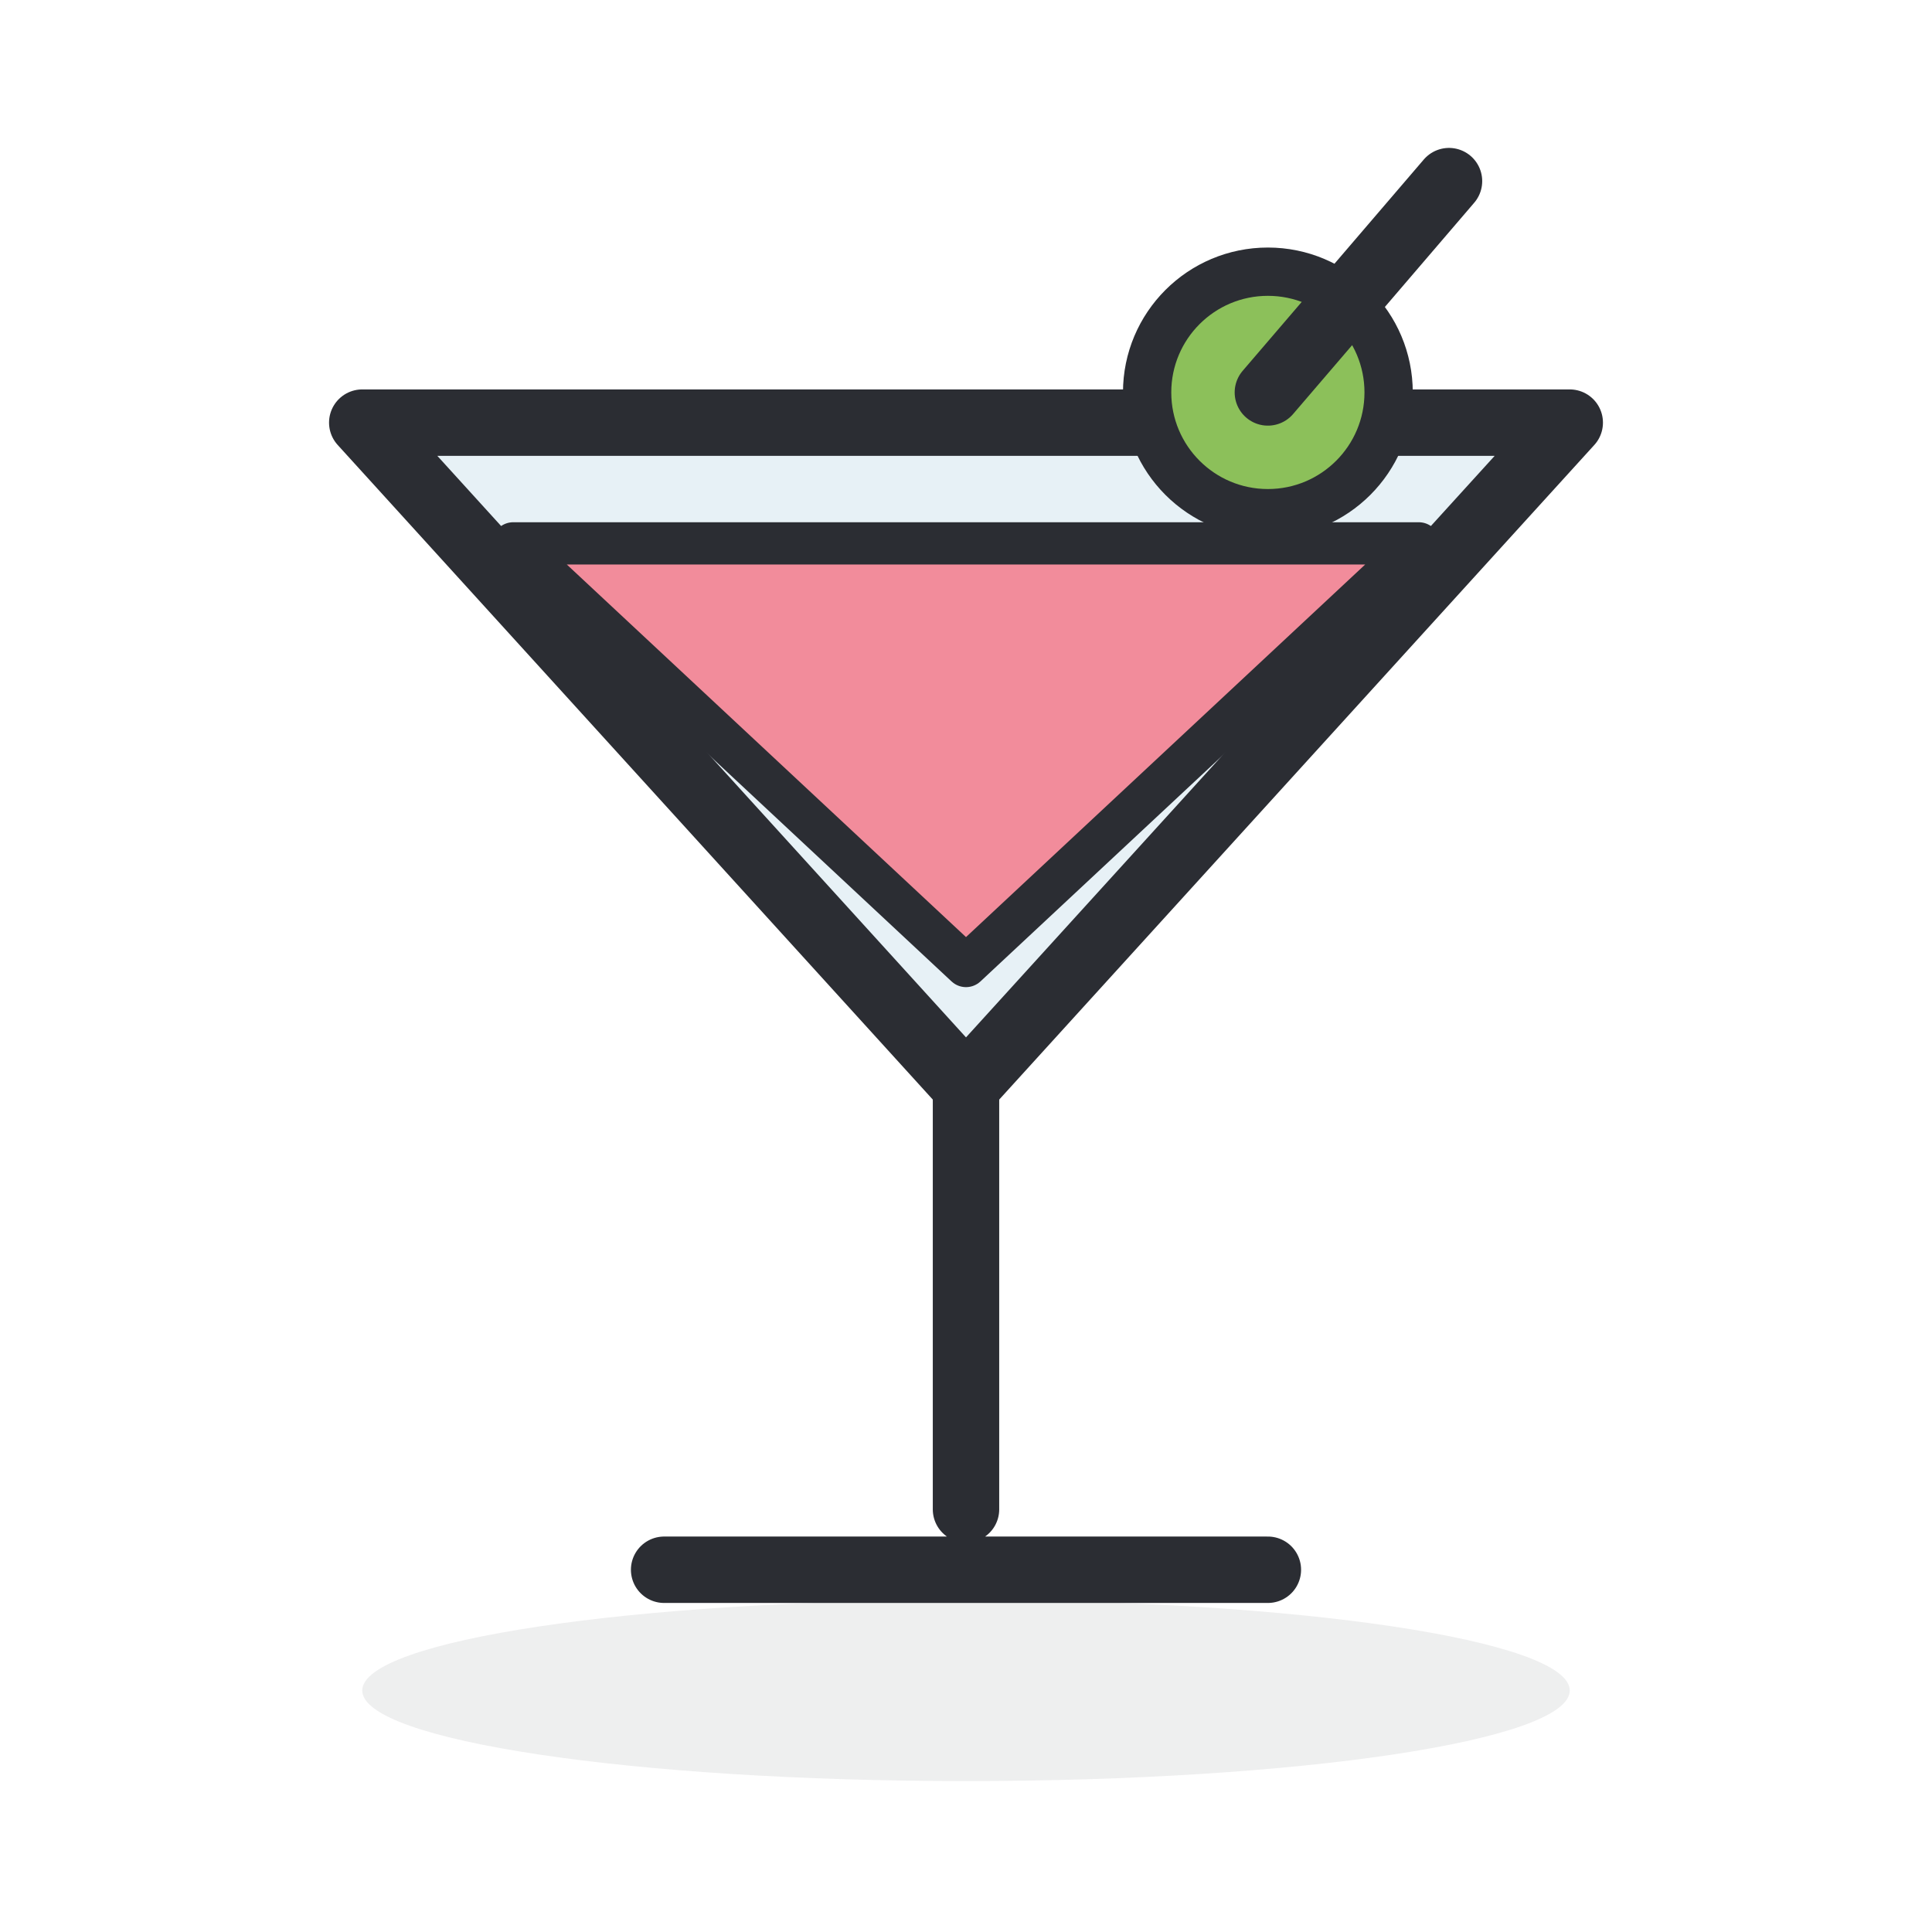
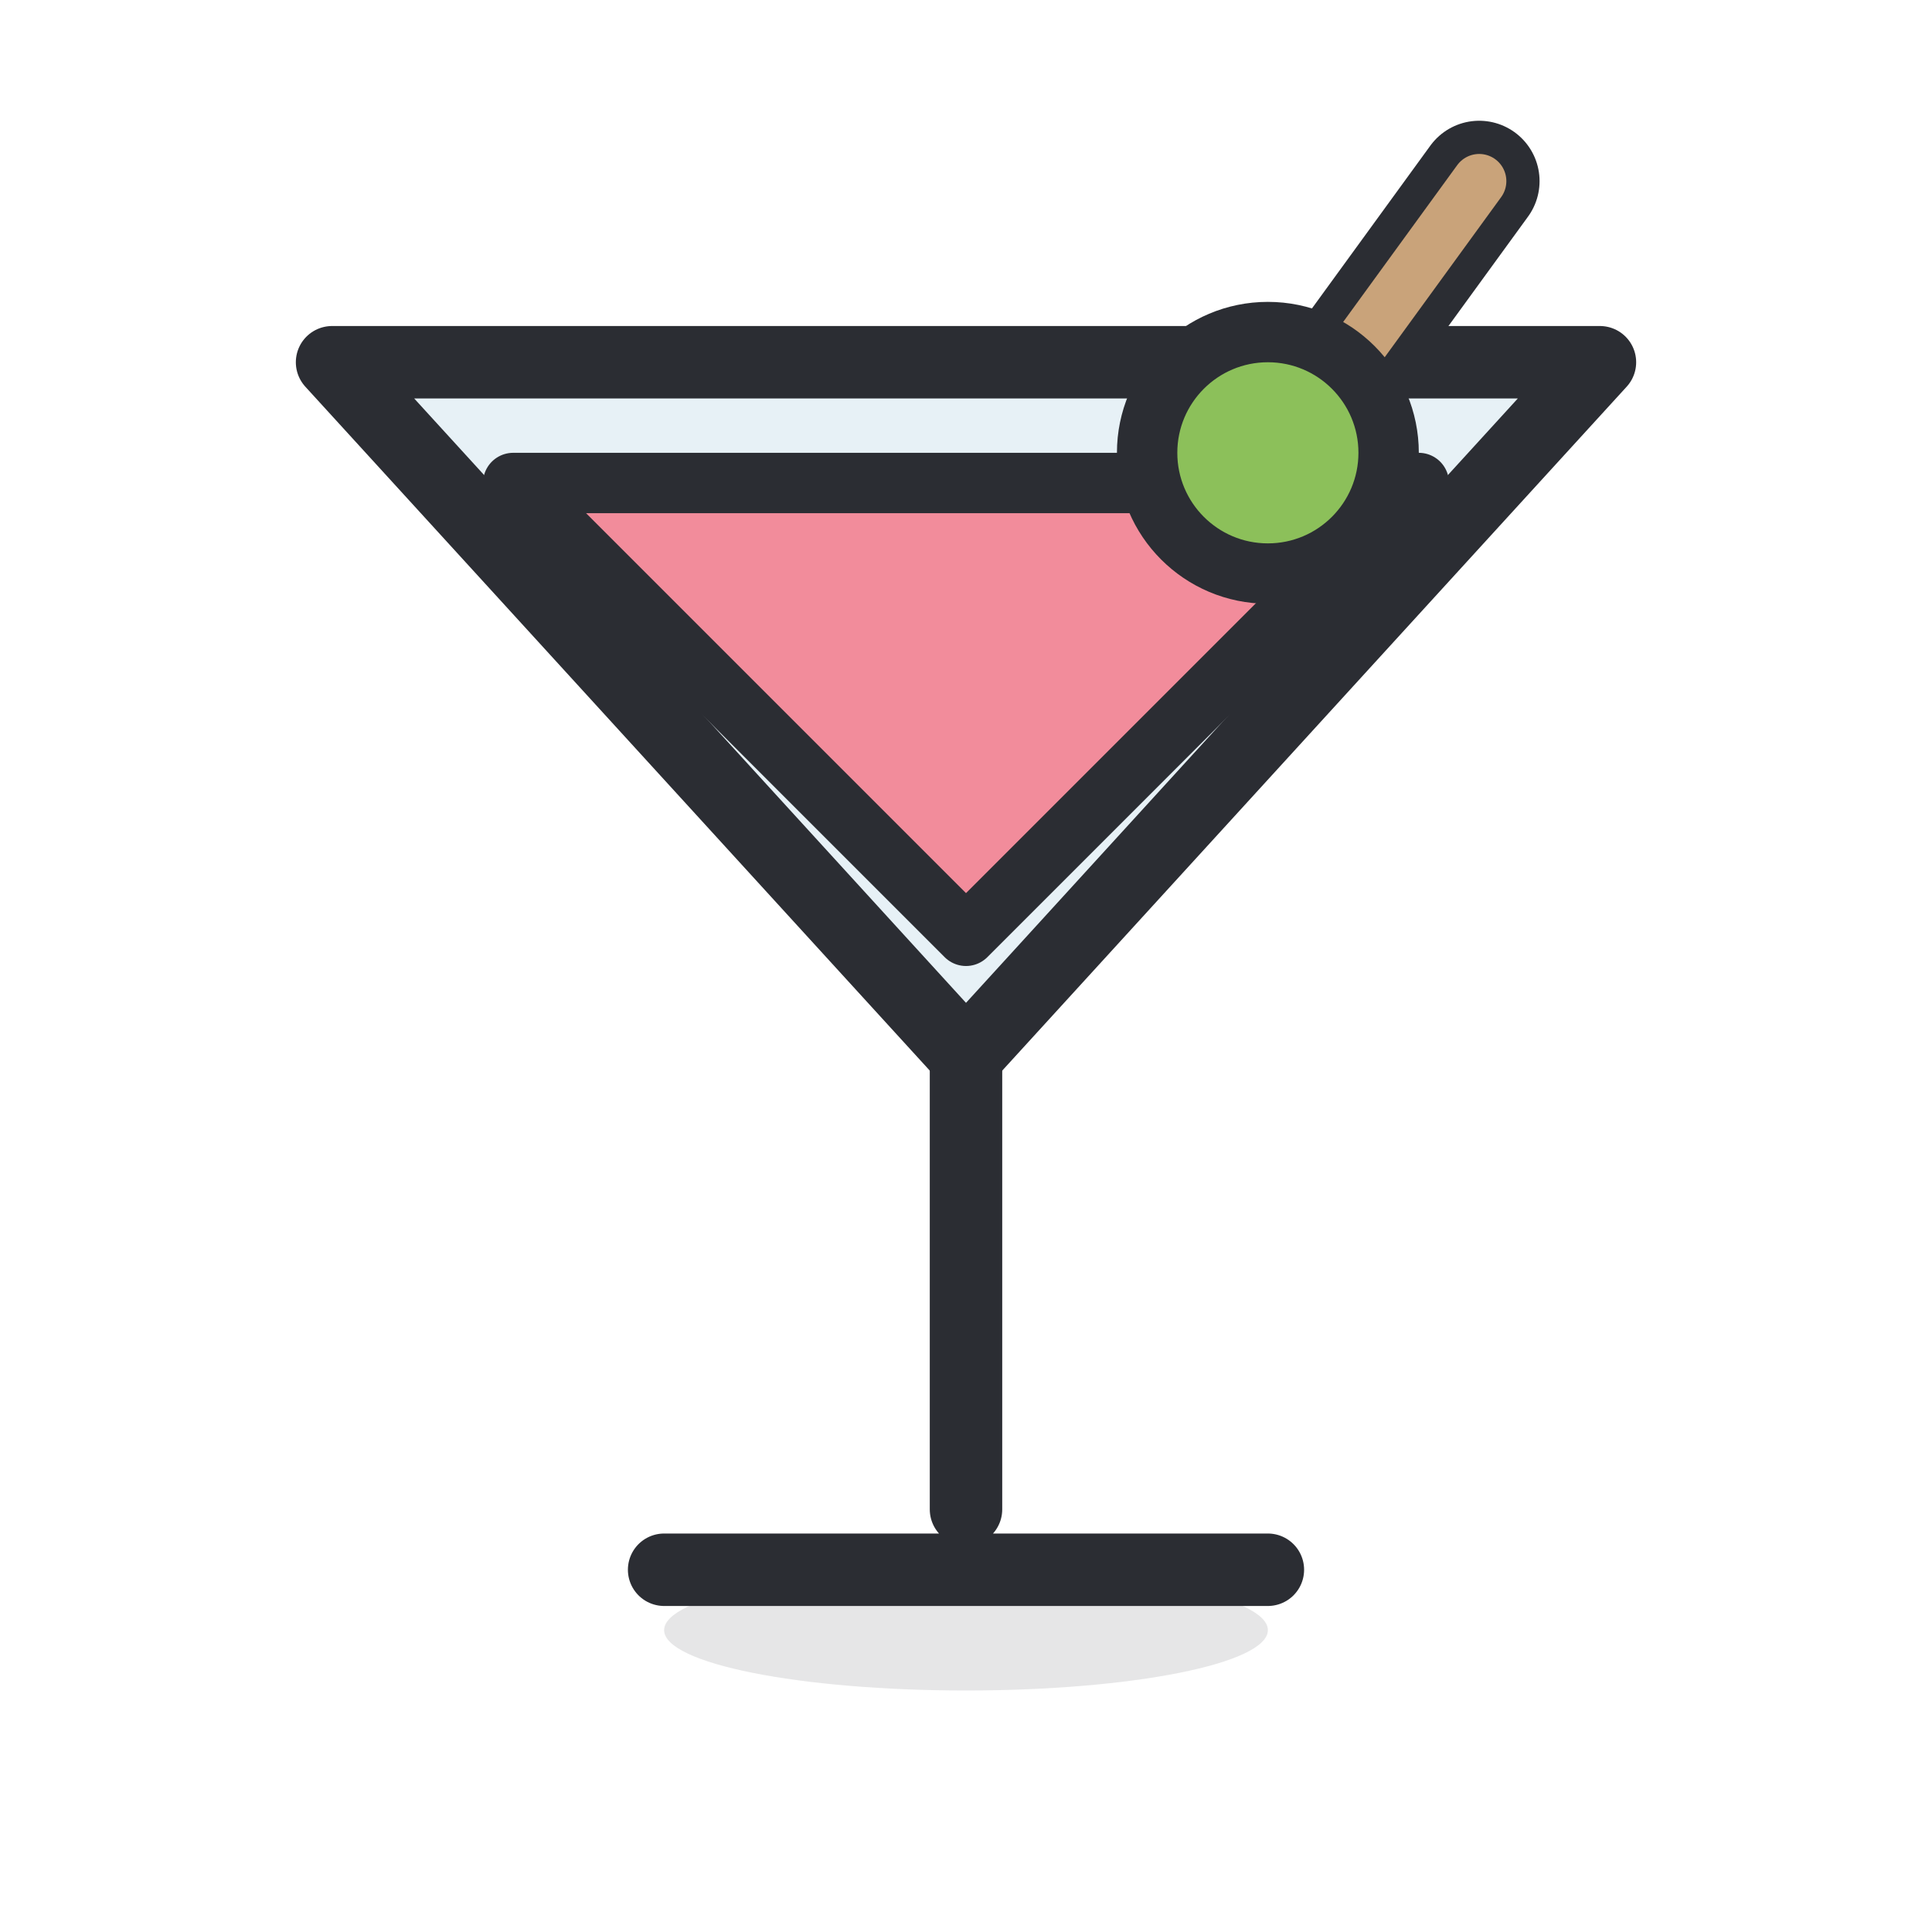
<svg xmlns="http://www.w3.org/2000/svg" viewBox="0 0 64 64">
-   <ellipse cx="32" cy="56" rx="20" ry="3" fill="#2b2d33" opacity=".08" />
-   <g fill="#e7f1f6" stroke="#2b2d33" stroke-width="2.2" stroke-linejoin="round" stroke-linecap="round">
-     <path d="M12 14h40L32 36z" />
+   <ellipse cx="32" cy="54" rx="10" ry="2.0" fill="#2b2d33" opacity=".12" />
+   <g fill="#e7f1f6" stroke="#2b2d33" stroke-width="2.4" stroke-linejoin="round" stroke-linecap="round">
+     <path d="M11 12h42L32 35z" />
  </g>
-   <g fill="#f28c9b" stroke="#2b2d33" stroke-width="1.4" stroke-linejoin="round" stroke-linecap="round">
-     <path d="M17 18h30L32 32z" />
+   <g fill="#f28c9b" stroke="#2b2d33" stroke-width="2.0" stroke-linejoin="round" stroke-linecap="round">
+     <path d="M17 16h30L32 31z" />
  </g>
-   <g fill="none" stroke="#2b2d33" stroke-width="2.2" stroke-linecap="round" stroke-linejoin="round">
-     <path d="M32 36v14M22 52h20" />
+   <g fill="none" stroke="#2b2d33" stroke-width="2.4" stroke-linecap="round" stroke-linejoin="round">
+     <path d="M32 35v15M22 52h20" />
  </g>
-   <g fill="#8cc05a" stroke="#2b2d33" stroke-width="1.6" stroke-linejoin="round" stroke-linecap="round">
-     <circle cx="42" cy="13" r="4" />
+   <g fill="none" stroke="#2b2d33" stroke-width="4.0" stroke-linecap="round" stroke-linejoin="round">
+     <path d="M41 17l8-11" />
  </g>
-   <g fill="none" stroke="#2b2d33" stroke-width="2.2" stroke-linecap="round" stroke-linejoin="round">
-     <path d="M42 13l6-7" />
+   <g fill="none" stroke="#c9a37a" stroke-width="1.8" stroke-linecap="round" stroke-linejoin="round">
+     <path d="M41 17l8-11" />
+   </g>
+   <g fill="#8cc05a" stroke="#2b2d33" stroke-width="2.0" stroke-linejoin="round" stroke-linecap="round">
+     <circle cx="42" cy="15" r="4" />
  </g>
</svg>
